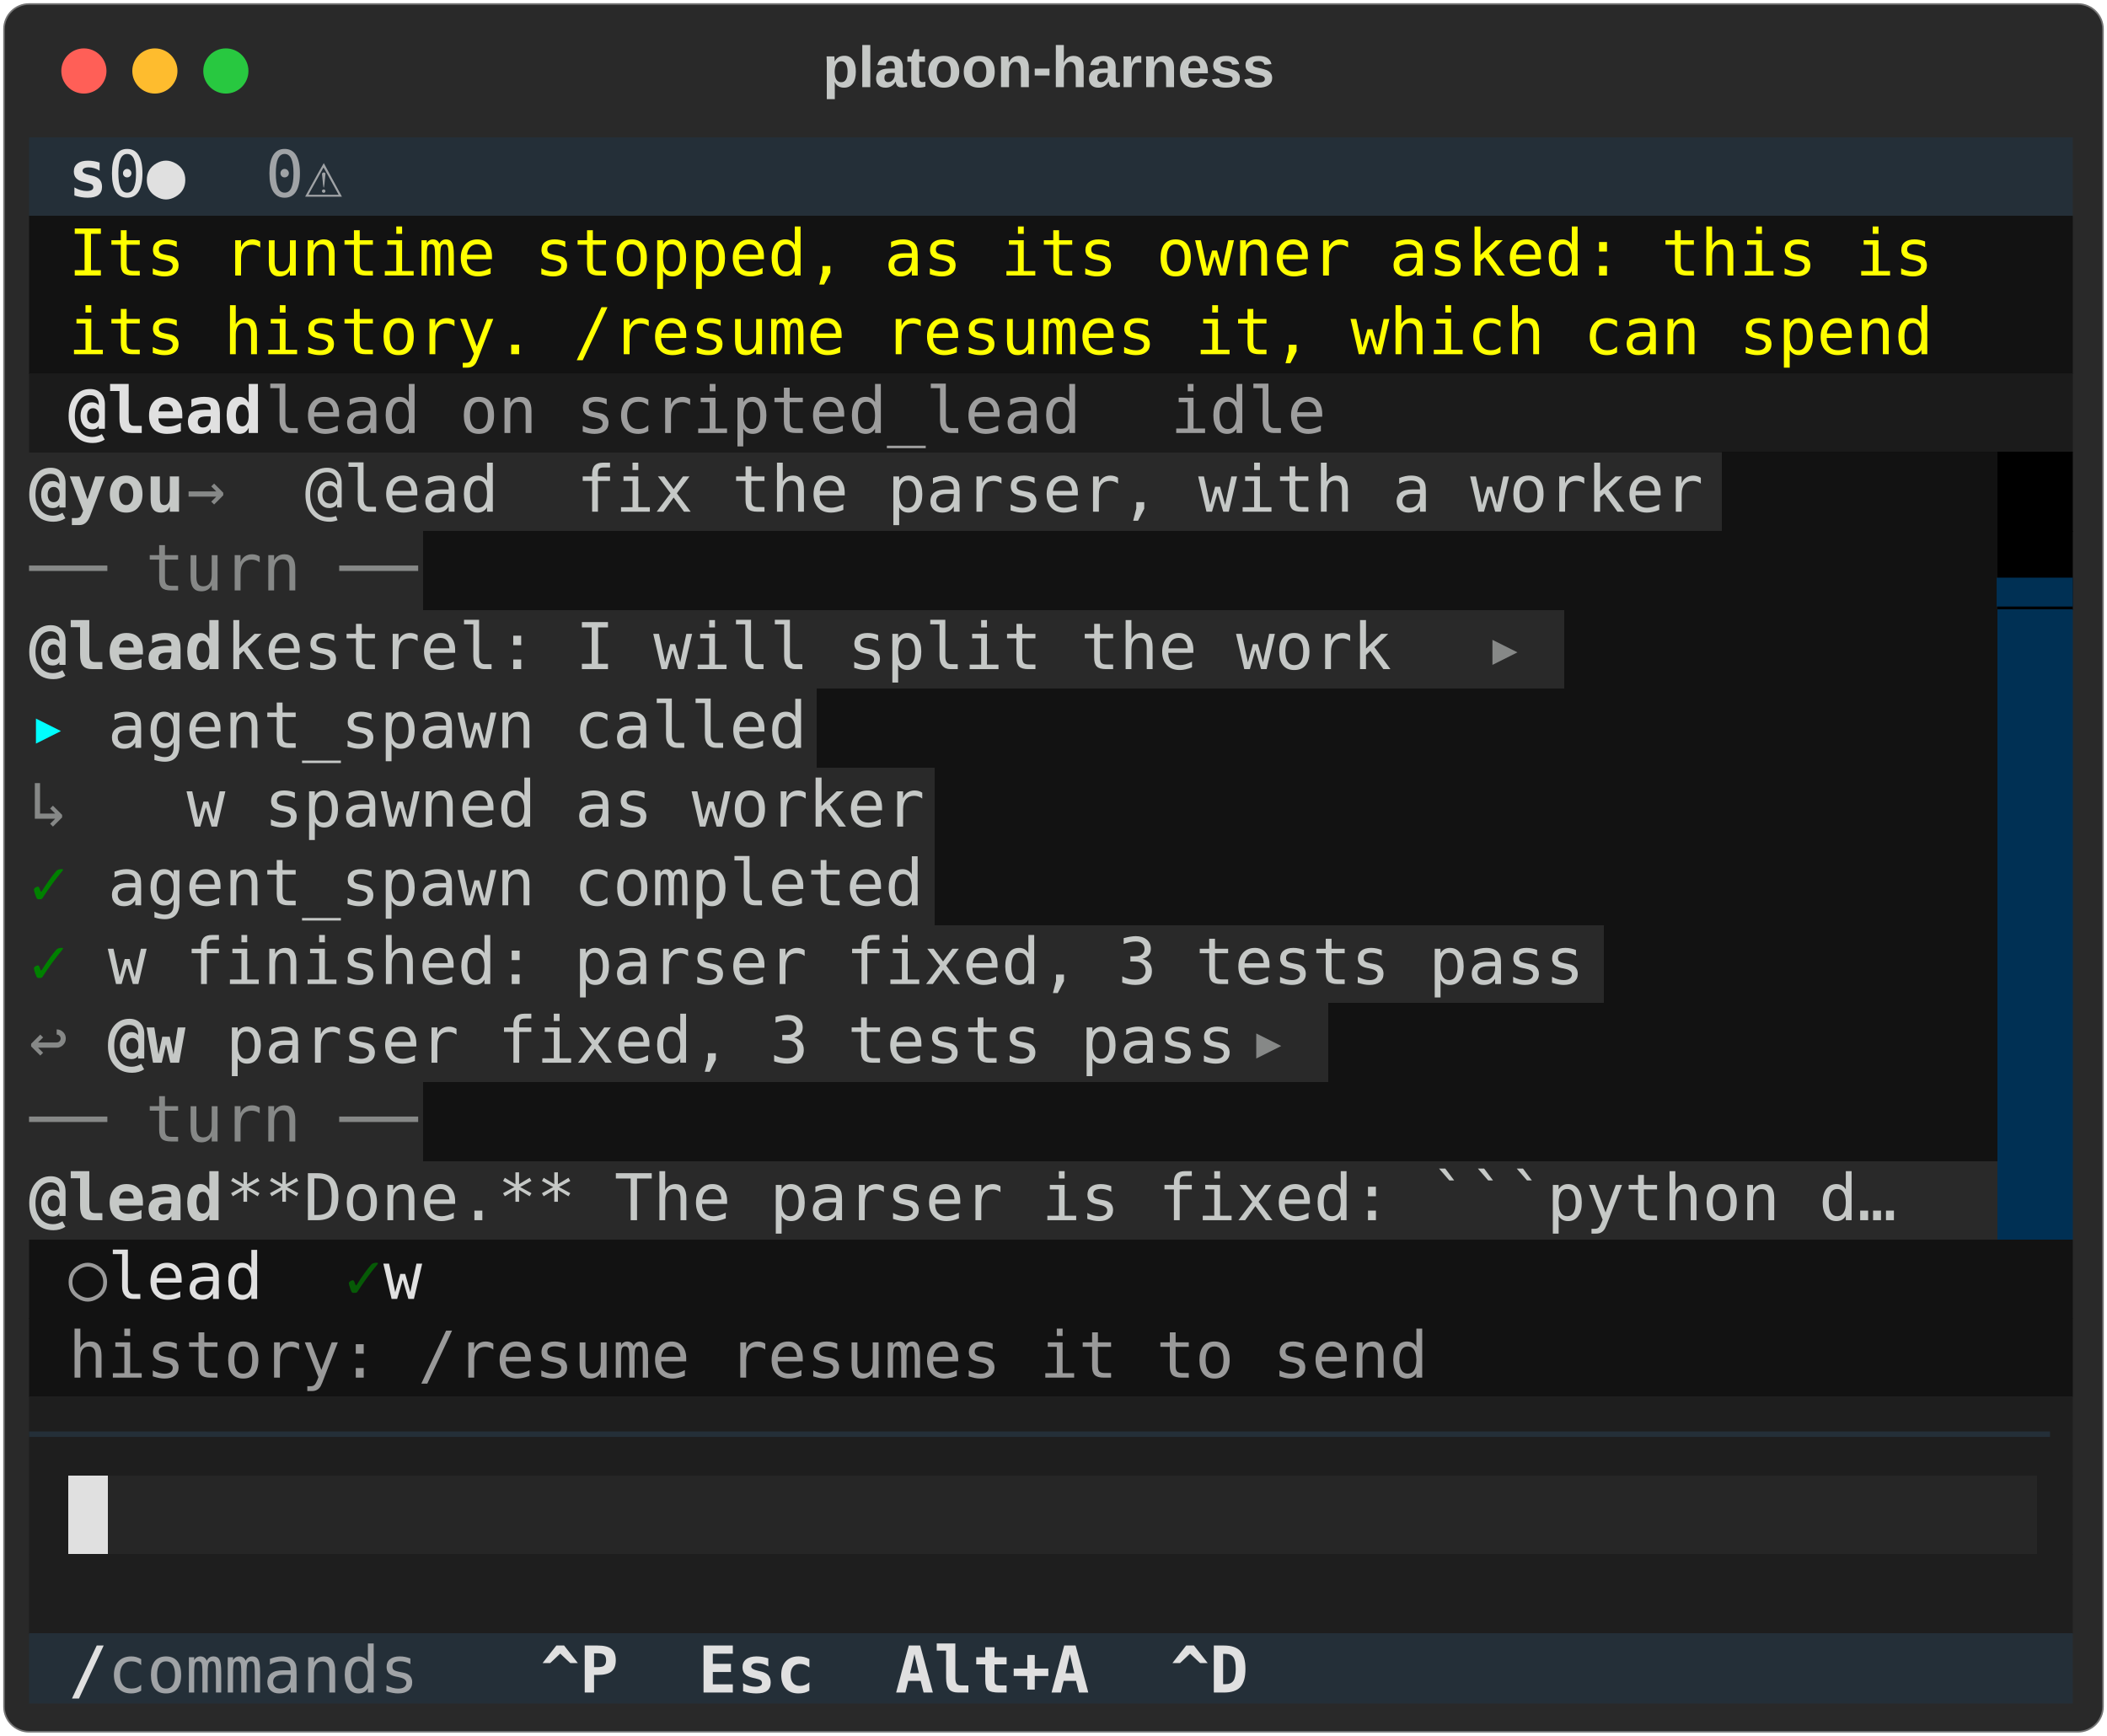
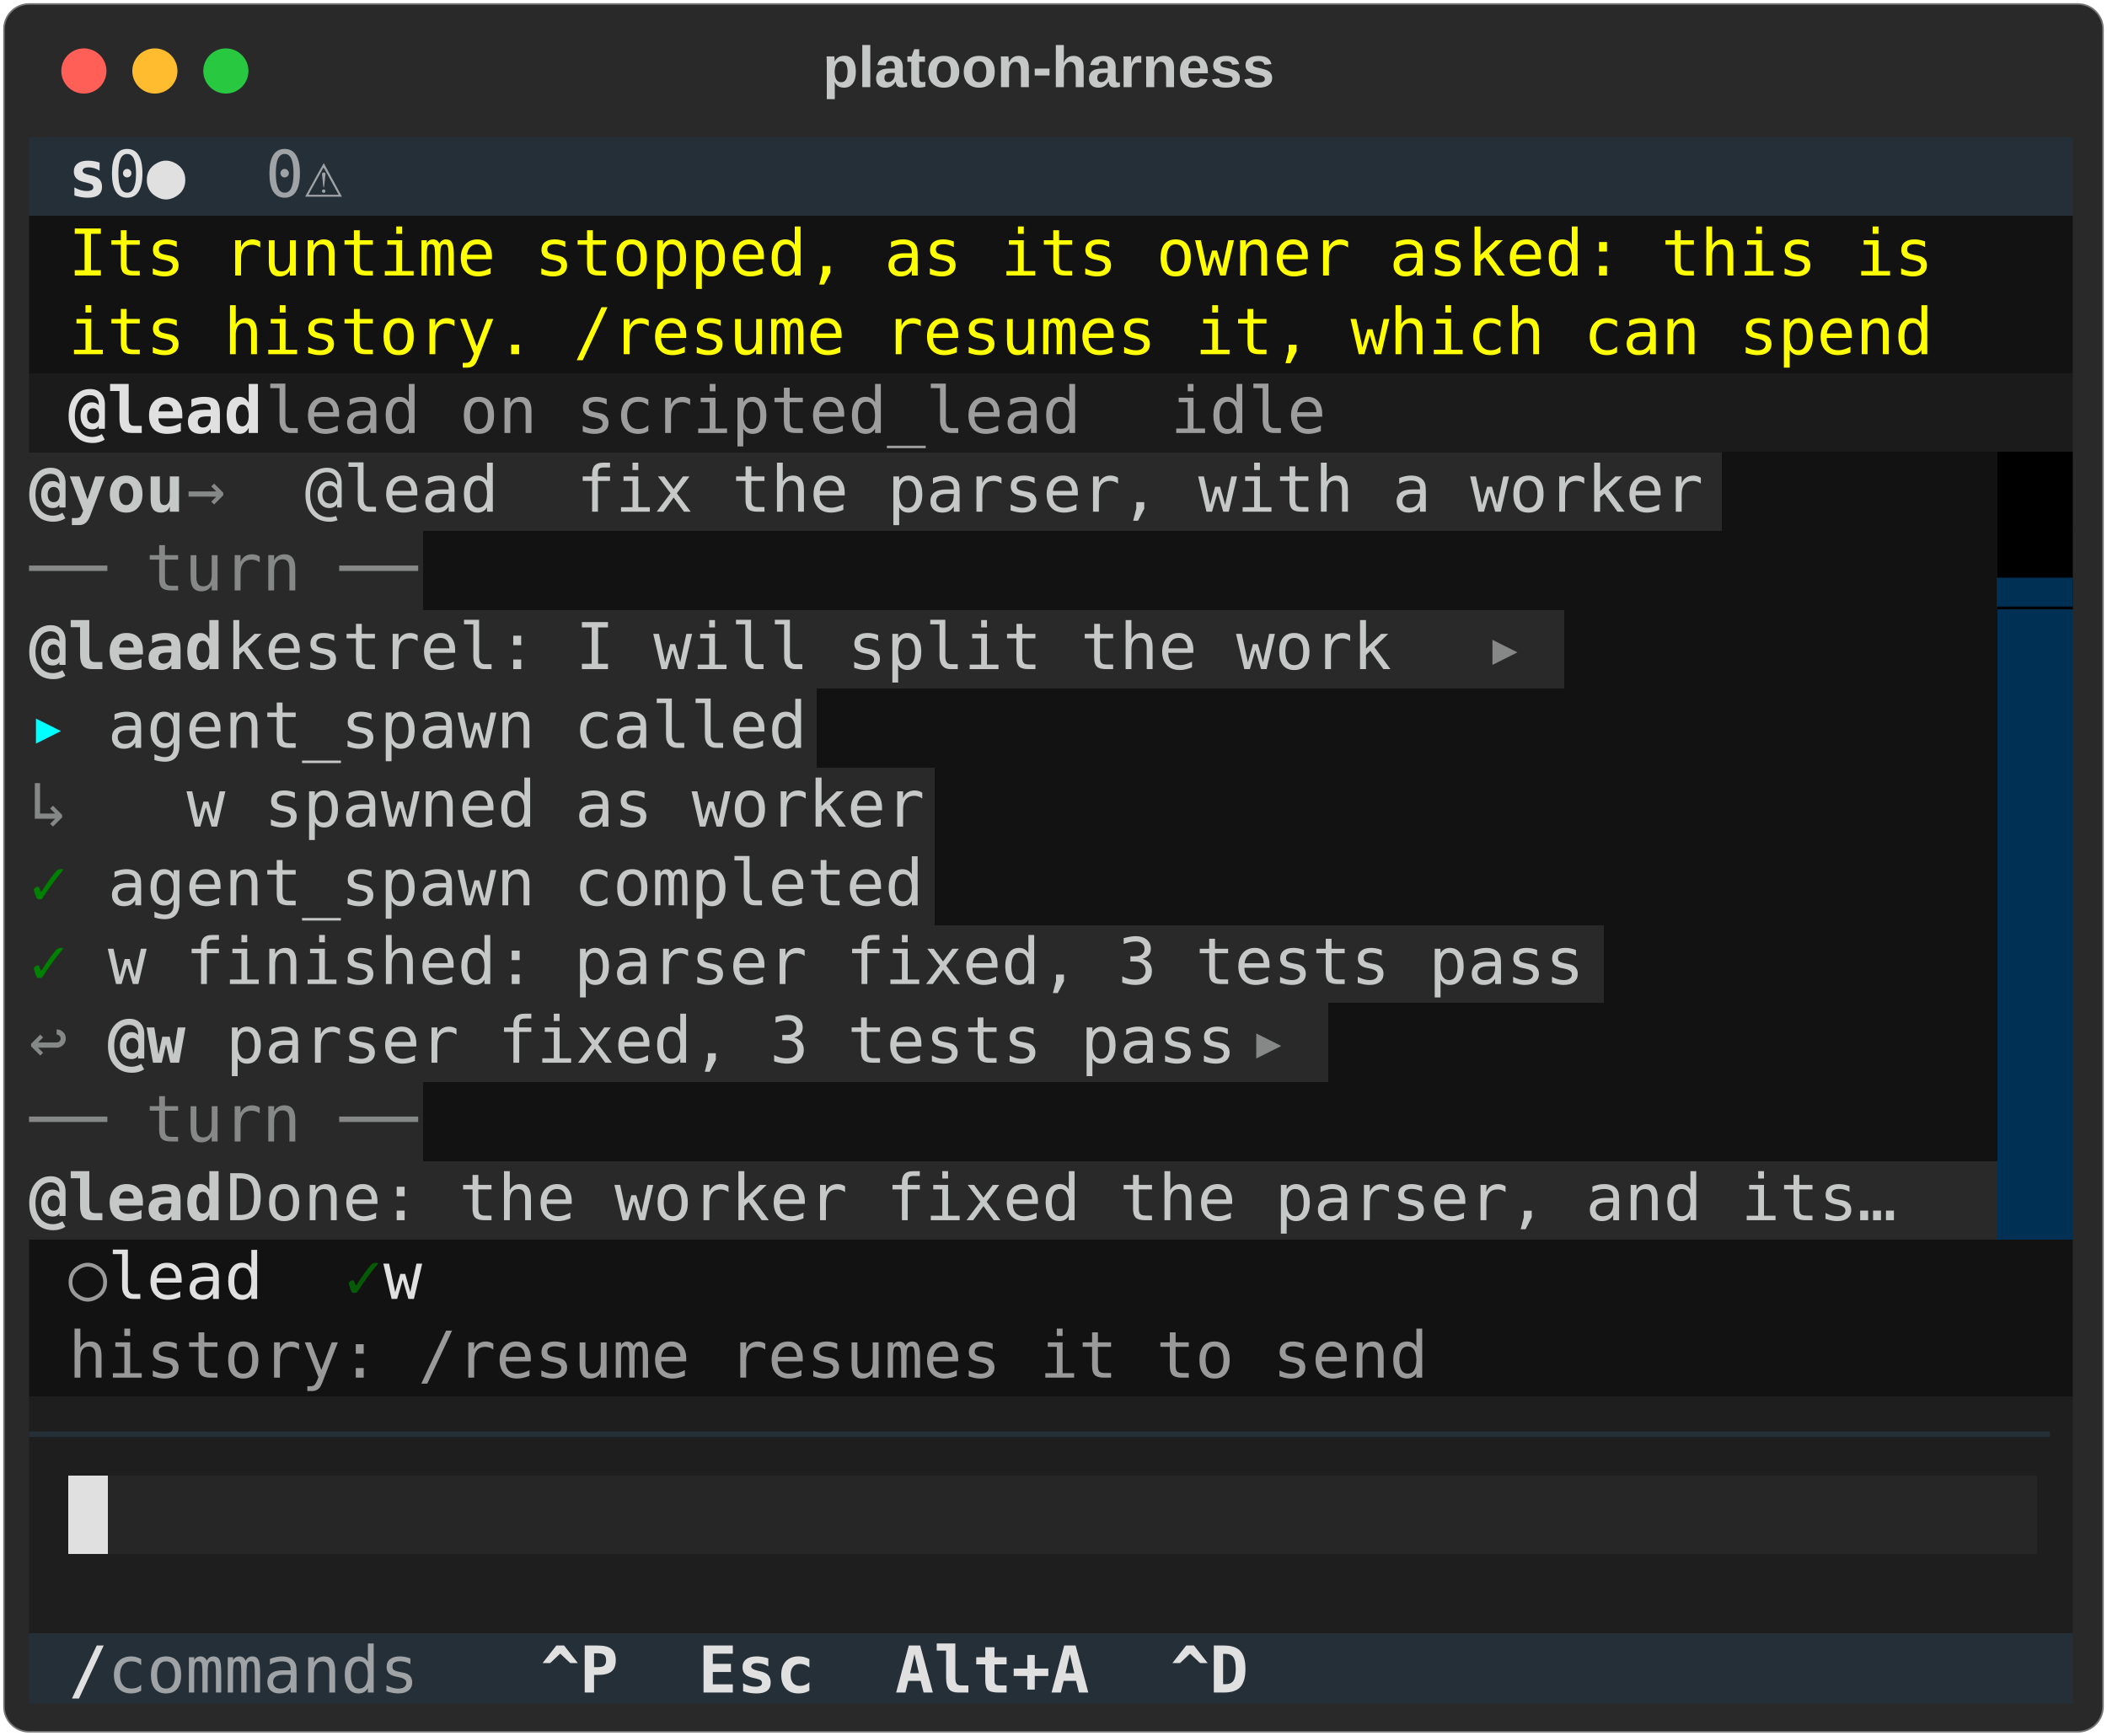
<svg xmlns="http://www.w3.org/2000/svg" class="rich-terminal" viewBox="0 0 653 538.0">
  <style>

    @font-face {
        font-family: "Fira Code";
        src: local("FiraCode-Regular"),
                url("https://cdnjs.cloudflare.com/ajax/libs/firacode/6.2.0/woff2/FiraCode-Regular.woff2") format("woff2"),
                url("https://cdnjs.cloudflare.com/ajax/libs/firacode/6.2.0/woff/FiraCode-Regular.woff") format("woff");
        font-style: normal;
        font-weight: 400;
    }
    @font-face {
        font-family: "Fira Code";
        src: local("FiraCode-Bold"),
                url("https://cdnjs.cloudflare.com/ajax/libs/firacode/6.2.0/woff2/FiraCode-Bold.woff2") format("woff2"),
                url("https://cdnjs.cloudflare.com/ajax/libs/firacode/6.2.0/woff/FiraCode-Bold.woff") format("woff");
        font-style: bold;
        font-weight: 700;
    }

-     .terminal-2327787501-matrix {
+     .terminal-2406430943-matrix {
        font-family: Fira Code, monospace;
        font-size: 20px;
        line-height: 24.4px;
        font-variant-east-asian: full-width;
    }

-     .terminal-2327787501-title {
+     .terminal-2406430943-title {
        font-size: 18px;
        font-weight: bold;
        font-family: arial;
    }

-     .terminal-2327787501-r1 { fill: #c5c8c6 }
- .terminal-2327787501-r2 { fill: #e0e0e0;font-weight: bold }
- .terminal-2327787501-r3 { fill: #e0e0e0 }
- .terminal-2327787501-r4 { fill: #a0a3a6 }
- .terminal-2327787501-r5 { fill: #ffff00 }
- .terminal-2327787501-r6 { fill: #9d9d9d }
- .terminal-2327787501-r7 { fill: #c5c8c6;font-weight: bold }
- .terminal-2327787501-r8 { fill: #868887 }
- .terminal-2327787501-r9 { fill: #003054 }
- .terminal-2327787501-r10 { fill: #121212 }
- .terminal-2327787501-r11 { fill: #00ffff }
- .terminal-2327787501-r12 { fill: #008000 }
- .terminal-2327787501-r13 { fill: #999999 }
- .terminal-2327787501-r14 { fill: #065a06 }
- .terminal-2327787501-r15 { fill: #242f38 }
+     .terminal-2406430943-r1 { fill: #c5c8c6 }
+ .terminal-2406430943-r2 { fill: #e0e0e0;font-weight: bold }
+ .terminal-2406430943-r3 { fill: #e0e0e0 }
+ .terminal-2406430943-r4 { fill: #a0a3a6 }
+ .terminal-2406430943-r5 { fill: #ffff00 }
+ .terminal-2406430943-r6 { fill: #9d9d9d }
+ .terminal-2406430943-r7 { fill: #c5c8c6;font-weight: bold }
+ .terminal-2406430943-r8 { fill: #868887 }
+ .terminal-2406430943-r9 { fill: #003054 }
+ .terminal-2406430943-r10 { fill: #121212 }
+ .terminal-2406430943-r11 { fill: #00ffff }
+ .terminal-2406430943-r12 { fill: #008000 }
+ .terminal-2406430943-r13 { fill: #999999 }
+ .terminal-2406430943-r14 { fill: #065a06 }
+ .terminal-2406430943-r15 { fill: #242f38 }
    </style>
  <defs>
-     <clipPath id="terminal-2327787501-clip-terminal">
+     <clipPath id="terminal-2406430943-clip-terminal">
      <rect x="0" y="0" width="633.4" height="487.0" />
    </clipPath>
-     <clipPath id="terminal-2327787501-line-0">
+     <clipPath id="terminal-2406430943-line-0">
      <rect x="0" y="1.5" width="634.4" height="24.65" />
    </clipPath>
-     <clipPath id="terminal-2327787501-line-1">
+     <clipPath id="terminal-2406430943-line-1">
      <rect x="0" y="25.9" width="634.4" height="24.65" />
    </clipPath>
-     <clipPath id="terminal-2327787501-line-2">
+     <clipPath id="terminal-2406430943-line-2">
      <rect x="0" y="50.3" width="634.4" height="24.65" />
    </clipPath>
-     <clipPath id="terminal-2327787501-line-3">
+     <clipPath id="terminal-2406430943-line-3">
      <rect x="0" y="74.7" width="634.4" height="24.65" />
    </clipPath>
-     <clipPath id="terminal-2327787501-line-4">
+     <clipPath id="terminal-2406430943-line-4">
      <rect x="0" y="99.1" width="634.4" height="24.65" />
    </clipPath>
-     <clipPath id="terminal-2327787501-line-5">
+     <clipPath id="terminal-2406430943-line-5">
      <rect x="0" y="123.5" width="634.4" height="24.65" />
    </clipPath>
-     <clipPath id="terminal-2327787501-line-6">
+     <clipPath id="terminal-2406430943-line-6">
      <rect x="0" y="147.9" width="634.4" height="24.65" />
    </clipPath>
-     <clipPath id="terminal-2327787501-line-7">
+     <clipPath id="terminal-2406430943-line-7">
      <rect x="0" y="172.3" width="634.4" height="24.65" />
    </clipPath>
-     <clipPath id="terminal-2327787501-line-8">
+     <clipPath id="terminal-2406430943-line-8">
      <rect x="0" y="196.7" width="634.4" height="24.65" />
    </clipPath>
-     <clipPath id="terminal-2327787501-line-9">
+     <clipPath id="terminal-2406430943-line-9">
      <rect x="0" y="221.1" width="634.4" height="24.65" />
    </clipPath>
-     <clipPath id="terminal-2327787501-line-10">
+     <clipPath id="terminal-2406430943-line-10">
      <rect x="0" y="245.5" width="634.4" height="24.65" />
    </clipPath>
-     <clipPath id="terminal-2327787501-line-11">
+     <clipPath id="terminal-2406430943-line-11">
      <rect x="0" y="269.9" width="634.4" height="24.65" />
    </clipPath>
-     <clipPath id="terminal-2327787501-line-12">
+     <clipPath id="terminal-2406430943-line-12">
      <rect x="0" y="294.3" width="634.4" height="24.65" />
    </clipPath>
-     <clipPath id="terminal-2327787501-line-13">
+     <clipPath id="terminal-2406430943-line-13">
      <rect x="0" y="318.7" width="634.4" height="24.65" />
    </clipPath>
-     <clipPath id="terminal-2327787501-line-14">
+     <clipPath id="terminal-2406430943-line-14">
      <rect x="0" y="343.1" width="634.4" height="24.65" />
    </clipPath>
-     <clipPath id="terminal-2327787501-line-15">
+     <clipPath id="terminal-2406430943-line-15">
      <rect x="0" y="367.5" width="634.4" height="24.65" />
    </clipPath>
-     <clipPath id="terminal-2327787501-line-16">
+     <clipPath id="terminal-2406430943-line-16">
      <rect x="0" y="391.9" width="634.4" height="24.65" />
    </clipPath>
-     <clipPath id="terminal-2327787501-line-17">
+     <clipPath id="terminal-2406430943-line-17">
      <rect x="0" y="416.3" width="634.4" height="24.65" />
    </clipPath>
-     <clipPath id="terminal-2327787501-line-18">
+     <clipPath id="terminal-2406430943-line-18">
      <rect x="0" y="440.7" width="634.4" height="24.65" />
    </clipPath>
  </defs>
  <rect fill="#292929" stroke="rgba(255,255,255,0.35)" stroke-width="1" x="1" y="1" width="651" height="536" rx="8" />
-   <text class="terminal-2327787501-title" fill="#c5c8c6" text-anchor="middle" x="325" y="27">platoon-harness</text>
+   <text class="terminal-2406430943-title" fill="#c5c8c6" text-anchor="middle" x="325" y="27">platoon-harness</text>
  <g transform="translate(26,22)">
    <circle cx="0" cy="0" r="7" fill="#ff5f57" />
    <circle cx="22" cy="0" r="7" fill="#febc2e" />
    <circle cx="44" cy="0" r="7" fill="#28c840" />
  </g>
-   <g transform="translate(9, 41)" clip-path="url(#terminal-2327787501-clip-terminal)">
+   <g transform="translate(9, 41)" clip-path="url(#terminal-2406430943-clip-terminal)">
    <rect fill="#242f38" x="0" y="1.5" width="12.2" height="24.65" shape-rendering="crispEdges" />
    <rect fill="#242f38" x="12.2" y="1.5" width="12.2" height="24.65" shape-rendering="crispEdges" />
    <rect fill="#242f38" x="24.4" y="1.5" width="48.8" height="24.65" shape-rendering="crispEdges" />
    <rect fill="#242f38" x="73.2" y="1.5" width="24.4" height="24.65" shape-rendering="crispEdges" />
    <rect fill="#242f38" x="97.6" y="1.5" width="536.8" height="24.65" shape-rendering="crispEdges" />
    <rect fill="#121212" x="0" y="25.9" width="12.2" height="24.65" shape-rendering="crispEdges" />
    <rect fill="#121212" x="12.2" y="25.9" width="585.6" height="24.65" shape-rendering="crispEdges" />
    <rect fill="#121212" x="597.8" y="25.9" width="36.6" height="24.65" shape-rendering="crispEdges" />
    <rect fill="#121212" x="0" y="50.3" width="12.2" height="24.65" shape-rendering="crispEdges" />
    <rect fill="#121212" x="12.2" y="50.3" width="585.6" height="24.65" shape-rendering="crispEdges" />
    <rect fill="#121212" x="597.8" y="50.3" width="36.6" height="24.65" shape-rendering="crispEdges" />
    <rect fill="#1b1b1b" x="0" y="74.7" width="12.2" height="24.65" shape-rendering="crispEdges" />
    <rect fill="#1b1b1b" x="12.2" y="74.7" width="61" height="24.65" shape-rendering="crispEdges" />
    <rect fill="#1b1b1b" x="73.2" y="74.7" width="280.6" height="24.65" shape-rendering="crispEdges" />
    <rect fill="#1b1b1b" x="353.8" y="74.7" width="73.2" height="24.65" shape-rendering="crispEdges" />
    <rect fill="#1b1b1b" x="427" y="74.7" width="24.4" height="24.65" shape-rendering="crispEdges" />
    <rect fill="#1b1b1b" x="451.4" y="74.7" width="183" height="24.65" shape-rendering="crispEdges" />
    <rect fill="#121212" x="524.6" y="99.1" width="85.4" height="24.65" shape-rendering="crispEdges" />
    <rect fill="#000000" x="610" y="99.1" width="24.4" height="24.65" shape-rendering="crispEdges" />
    <rect fill="#121212" x="122" y="123.5" width="488" height="24.65" shape-rendering="crispEdges" />
    <rect fill="#000000" x="610" y="123.5" width="24.4" height="24.65" shape-rendering="crispEdges" />
    <rect fill="#121212" x="475.8" y="147.9" width="134.2" height="24.65" shape-rendering="crispEdges" />
    <rect fill="#003054" x="610" y="147.9" width="24.4" height="24.65" shape-rendering="crispEdges" />
    <rect fill="#121212" x="244" y="172.3" width="366" height="24.65" shape-rendering="crispEdges" />
    <rect fill="#003054" x="610" y="172.3" width="24.4" height="24.65" shape-rendering="crispEdges" />
    <rect fill="#121212" x="280.6" y="196.7" width="329.4" height="24.65" shape-rendering="crispEdges" />
    <rect fill="#003054" x="610" y="196.7" width="24.4" height="24.65" shape-rendering="crispEdges" />
    <rect fill="#121212" x="280.6" y="221.1" width="329.4" height="24.65" shape-rendering="crispEdges" />
    <rect fill="#003054" x="610" y="221.1" width="24.4" height="24.65" shape-rendering="crispEdges" />
    <rect fill="#121212" x="488" y="245.5" width="122" height="24.65" shape-rendering="crispEdges" />
    <rect fill="#003054" x="610" y="245.5" width="24.4" height="24.65" shape-rendering="crispEdges" />
    <rect fill="#121212" x="402.6" y="269.9" width="207.4" height="24.65" shape-rendering="crispEdges" />
    <rect fill="#003054" x="610" y="269.9" width="24.4" height="24.65" shape-rendering="crispEdges" />
    <rect fill="#121212" x="122" y="294.3" width="488" height="24.65" shape-rendering="crispEdges" />
    <rect fill="#003054" x="610" y="294.3" width="24.4" height="24.65" shape-rendering="crispEdges" />
    <rect fill="#003054" x="610" y="318.7" width="24.4" height="24.65" shape-rendering="crispEdges" />
    <rect fill="#121212" x="0" y="343.1" width="12.2" height="24.65" shape-rendering="crispEdges" />
    <rect fill="#121212" x="12.2" y="343.1" width="12.2" height="24.65" shape-rendering="crispEdges" />
    <rect fill="#121212" x="24.4" y="343.1" width="73.2" height="24.65" shape-rendering="crispEdges" />
    <rect fill="#121212" x="97.6" y="343.1" width="12.2" height="24.65" shape-rendering="crispEdges" />
    <rect fill="#121212" x="109.8" y="343.1" width="36.6" height="24.65" shape-rendering="crispEdges" />
    <rect fill="#121212" x="146.4" y="343.1" width="488" height="24.65" shape-rendering="crispEdges" />
    <rect fill="#121212" x="0" y="367.5" width="12.2" height="24.65" shape-rendering="crispEdges" />
    <rect fill="#121212" x="12.2" y="367.5" width="427" height="24.65" shape-rendering="crispEdges" />
    <rect fill="#121212" x="439.2" y="367.5" width="195.2" height="24.65" shape-rendering="crispEdges" />
    <rect fill="#1e1e1e" x="0" y="391.9" width="634.4" height="24.65" shape-rendering="crispEdges" />
    <rect fill="#1e1e1e" x="0" y="416.3" width="12.2" height="24.65" shape-rendering="crispEdges" />
    <rect fill="#e0e0e0" x="12.2" y="416.3" width="12.2" height="24.65" shape-rendering="crispEdges" />
    <rect fill="#262626" x="24.4" y="416.3" width="597.8" height="24.65" shape-rendering="crispEdges" />
    <rect fill="#1e1e1e" x="622.2" y="416.3" width="12.2" height="24.65" shape-rendering="crispEdges" />
    <rect fill="#1e1e1e" x="0" y="440.7" width="12.2" height="24.65" shape-rendering="crispEdges" />
    <rect fill="#1e1e1e" x="12.2" y="440.7" width="610" height="24.65" shape-rendering="crispEdges" />
    <rect fill="#1e1e1e" x="622.2" y="440.7" width="12.2" height="24.65" shape-rendering="crispEdges" />
    <rect fill="#242f38" x="0" y="465.1" width="12.2" height="24.65" shape-rendering="crispEdges" />
    <rect fill="#242f38" x="12.2" y="465.1" width="12.2" height="24.65" shape-rendering="crispEdges" />
    <rect fill="#242f38" x="24.4" y="465.1" width="109.8" height="24.65" shape-rendering="crispEdges" />
    <rect fill="#242f38" x="134.2" y="465.1" width="24.4" height="24.65" shape-rendering="crispEdges" />
    <rect fill="#242f38" x="158.6" y="465.1" width="24.4" height="24.65" shape-rendering="crispEdges" />
    <rect fill="#242f38" x="183" y="465.1" width="24.4" height="24.65" shape-rendering="crispEdges" />
    <rect fill="#242f38" x="207.4" y="465.1" width="36.6" height="24.65" shape-rendering="crispEdges" />
    <rect fill="#242f38" x="244" y="465.1" width="24.4" height="24.65" shape-rendering="crispEdges" />
    <rect fill="#242f38" x="268.4" y="465.1" width="61" height="24.65" shape-rendering="crispEdges" />
    <rect fill="#242f38" x="329.4" y="465.1" width="24.4" height="24.65" shape-rendering="crispEdges" />
    <rect fill="#242f38" x="353.8" y="465.1" width="24.4" height="24.65" shape-rendering="crispEdges" />
    <rect fill="#242f38" x="378.2" y="465.1" width="24.4" height="24.65" shape-rendering="crispEdges" />
    <rect fill="#242f38" x="402.6" y="465.1" width="231.8" height="24.65" shape-rendering="crispEdges" />
-     <g class="terminal-2327787501-matrix">
-       <text class="terminal-2327787501-r2" x="12.2" y="20" textLength="12.2" clip-path="url(#terminal-2327787501-line-0)">s</text>
-       <text class="terminal-2327787501-r3" x="24.4" y="20" textLength="48.8" clip-path="url(#terminal-2327787501-line-0)"> 0● </text>
-       <text class="terminal-2327787501-r4" x="73.2" y="20" textLength="24.4" clip-path="url(#terminal-2327787501-line-0)">0⚠</text>
-       <text class="terminal-2327787501-r1" x="634.4" y="20" textLength="12.2" clip-path="url(#terminal-2327787501-line-0)">
- </text>
-       <text class="terminal-2327787501-r5" x="12.2" y="44.4" textLength="585.6" clip-path="url(#terminal-2327787501-line-1)">Its runtime stopped, as its owner asked: this is</text>
-       <text class="terminal-2327787501-r1" x="634.4" y="44.4" textLength="12.2" clip-path="url(#terminal-2327787501-line-1)">
- </text>
-       <text class="terminal-2327787501-r5" x="12.2" y="68.8" textLength="585.6" clip-path="url(#terminal-2327787501-line-2)">its history. /resume resumes it, which can spend</text>
-       <text class="terminal-2327787501-r1" x="634.4" y="68.8" textLength="12.2" clip-path="url(#terminal-2327787501-line-2)">
- </text>
-       <text class="terminal-2327787501-r2" x="12.2" y="93.2" textLength="61" clip-path="url(#terminal-2327787501-line-3)">@lead</text>
-       <text class="terminal-2327787501-r6" x="73.2" y="93.2" textLength="280.6" clip-path="url(#terminal-2327787501-line-3)">  lead on scripted_lead</text>
-       <text class="terminal-2327787501-r6" x="353.8" y="93.2" textLength="73.2" clip-path="url(#terminal-2327787501-line-3)">  idle</text>
-       <text class="terminal-2327787501-r1" x="634.4" y="93.2" textLength="12.2" clip-path="url(#terminal-2327787501-line-3)">
- </text>
-       <text class="terminal-2327787501-r7" x="0" y="117.6" textLength="48.8" clip-path="url(#terminal-2327787501-line-4)">@you</text>
-       <text class="terminal-2327787501-r8" x="48.8" y="117.6" textLength="36.6" clip-path="url(#terminal-2327787501-line-4)"> → </text>
-       <text class="terminal-2327787501-r1" x="85.4" y="117.6" textLength="439.2" clip-path="url(#terminal-2327787501-line-4)">@lead  fix the parser, with a worker</text>
-       <text class="terminal-2327787501-r1" x="634.4" y="117.6" textLength="12.2" clip-path="url(#terminal-2327787501-line-4)">
- </text>
-       <text class="terminal-2327787501-r8" x="0" y="142" textLength="122" clip-path="url(#terminal-2327787501-line-5)">── turn ──</text>
-       <text class="terminal-2327787501-r9" x="610" y="142" textLength="24.4" clip-path="url(#terminal-2327787501-line-5)">▃▃</text>
-       <text class="terminal-2327787501-r1" x="634.4" y="142" textLength="12.2" clip-path="url(#terminal-2327787501-line-5)">
- </text>
-       <text class="terminal-2327787501-r7" x="0" y="166.4" textLength="61" clip-path="url(#terminal-2327787501-line-6)">@lead</text>
-       <text class="terminal-2327787501-r1" x="61" y="166.4" textLength="390.4" clip-path="url(#terminal-2327787501-line-6)">  kestrel: I will split the work</text>
-       <text class="terminal-2327787501-r8" x="451.4" y="166.4" textLength="24.4" clip-path="url(#terminal-2327787501-line-6)"> ▸</text>
-       <text class="terminal-2327787501-r1" x="634.4" y="166.4" textLength="12.2" clip-path="url(#terminal-2327787501-line-6)">
- </text>
-       <text class="terminal-2327787501-r11" x="0" y="190.8" textLength="24.4" clip-path="url(#terminal-2327787501-line-7)">▸ </text>
-       <text class="terminal-2327787501-r1" x="24.4" y="190.8" textLength="219.6" clip-path="url(#terminal-2327787501-line-7)">agent_spawn called</text>
-       <text class="terminal-2327787501-r1" x="634.4" y="190.8" textLength="12.2" clip-path="url(#terminal-2327787501-line-7)">
- </text>
-       <text class="terminal-2327787501-r8" x="0" y="215.2" textLength="48.8" clip-path="url(#terminal-2327787501-line-8)">  ↳ </text>
-       <text class="terminal-2327787501-r1" x="48.8" y="215.2" textLength="231.8" clip-path="url(#terminal-2327787501-line-8)">w spawned as worker</text>
-       <text class="terminal-2327787501-r1" x="634.4" y="215.2" textLength="12.2" clip-path="url(#terminal-2327787501-line-8)">
- </text>
-       <text class="terminal-2327787501-r12" x="0" y="239.6" textLength="24.4" clip-path="url(#terminal-2327787501-line-9)">✓ </text>
-       <text class="terminal-2327787501-r1" x="24.4" y="239.6" textLength="256.2" clip-path="url(#terminal-2327787501-line-9)">agent_spawn completed</text>
-       <text class="terminal-2327787501-r1" x="634.4" y="239.6" textLength="12.2" clip-path="url(#terminal-2327787501-line-9)">
- </text>
-       <text class="terminal-2327787501-r12" x="0" y="264" textLength="24.4" clip-path="url(#terminal-2327787501-line-10)">✓ </text>
-       <text class="terminal-2327787501-r1" x="24.4" y="264" textLength="463.6" clip-path="url(#terminal-2327787501-line-10)">w finished: parser fixed, 3 tests pass</text>
-       <text class="terminal-2327787501-r1" x="634.4" y="264" textLength="12.2" clip-path="url(#terminal-2327787501-line-10)">
- </text>
-       <text class="terminal-2327787501-r8" x="0" y="288.4" textLength="24.4" clip-path="url(#terminal-2327787501-line-11)">↩ </text>
-       <text class="terminal-2327787501-r7" x="24.4" y="288.4" textLength="36.6" clip-path="url(#terminal-2327787501-line-11)">@w </text>
-       <text class="terminal-2327787501-r1" x="61" y="288.4" textLength="317.2" clip-path="url(#terminal-2327787501-line-11)">parser fixed, 3 tests pass</text>
-       <text class="terminal-2327787501-r8" x="378.2" y="288.4" textLength="24.4" clip-path="url(#terminal-2327787501-line-11)"> ▸</text>
-       <text class="terminal-2327787501-r1" x="634.4" y="288.4" textLength="12.2" clip-path="url(#terminal-2327787501-line-11)">
- </text>
-       <text class="terminal-2327787501-r8" x="0" y="312.8" textLength="122" clip-path="url(#terminal-2327787501-line-12)">── turn ──</text>
-       <text class="terminal-2327787501-r1" x="634.4" y="312.8" textLength="12.2" clip-path="url(#terminal-2327787501-line-12)">
- </text>
-       <text class="terminal-2327787501-r7" x="0" y="337.2" textLength="61" clip-path="url(#terminal-2327787501-line-13)">@lead</text>
-       <text class="terminal-2327787501-r1" x="61" y="337.2" textLength="549" clip-path="url(#terminal-2327787501-line-13)">  **Done.** The parser is fixed: ```python d…</text>
-       <text class="terminal-2327787501-r1" x="634.4" y="337.2" textLength="12.2" clip-path="url(#terminal-2327787501-line-13)">
- </text>
-       <text class="terminal-2327787501-r13" x="12.2" y="361.6" textLength="12.2" clip-path="url(#terminal-2327787501-line-14)">○</text>
-       <text class="terminal-2327787501-r3" x="24.4" y="361.6" textLength="73.2" clip-path="url(#terminal-2327787501-line-14)">lead  </text>
-       <text class="terminal-2327787501-r14" x="97.6" y="361.6" textLength="12.2" clip-path="url(#terminal-2327787501-line-14)">✓</text>
-       <text class="terminal-2327787501-r3" x="109.8" y="361.6" textLength="36.6" clip-path="url(#terminal-2327787501-line-14)">w  </text>
-       <text class="terminal-2327787501-r1" x="634.4" y="361.6" textLength="12.2" clip-path="url(#terminal-2327787501-line-14)">
- </text>
-       <text class="terminal-2327787501-r13" x="12.2" y="386" textLength="427" clip-path="url(#terminal-2327787501-line-15)">history: /resume resumes it to send</text>
-       <text class="terminal-2327787501-r1" x="634.4" y="386" textLength="12.2" clip-path="url(#terminal-2327787501-line-15)">
- </text>
-       <text class="terminal-2327787501-r15" x="0" y="410.4" textLength="634.4" clip-path="url(#terminal-2327787501-line-16)">────────────────────────────────────────────────────</text>
-       <text class="terminal-2327787501-r1" x="634.4" y="410.4" textLength="12.2" clip-path="url(#terminal-2327787501-line-16)">
- </text>
-       <text class="terminal-2327787501-r1" x="634.4" y="434.8" textLength="12.2" clip-path="url(#terminal-2327787501-line-17)">
- </text>
-       <text class="terminal-2327787501-r1" x="634.4" y="459.2" textLength="12.2" clip-path="url(#terminal-2327787501-line-18)">
- </text>
-       <text class="terminal-2327787501-r2" x="12.2" y="483.6" textLength="12.2" clip-path="url(#terminal-2327787501-line-19)">/</text>
-       <text class="terminal-2327787501-r4" x="24.4" y="483.6" textLength="109.8" clip-path="url(#terminal-2327787501-line-19)"> commands</text>
-       <text class="terminal-2327787501-r2" x="158.6" y="483.6" textLength="24.4" clip-path="url(#terminal-2327787501-line-19)">^P</text>
-       <text class="terminal-2327787501-r2" x="207.4" y="483.6" textLength="36.6" clip-path="url(#terminal-2327787501-line-19)">Esc</text>
-       <text class="terminal-2327787501-r2" x="268.4" y="483.6" textLength="61" clip-path="url(#terminal-2327787501-line-19)">Alt+A</text>
-       <text class="terminal-2327787501-r2" x="353.8" y="483.6" textLength="24.4" clip-path="url(#terminal-2327787501-line-19)">^D</text>
+     <g class="terminal-2406430943-matrix">
+       <text class="terminal-2406430943-r2" x="12.2" y="20" textLength="12.2" clip-path="url(#terminal-2406430943-line-0)">s</text>
+       <text class="terminal-2406430943-r3" x="24.4" y="20" textLength="48.8" clip-path="url(#terminal-2406430943-line-0)"> 0● </text>
+       <text class="terminal-2406430943-r4" x="73.2" y="20" textLength="24.4" clip-path="url(#terminal-2406430943-line-0)">0⚠</text>
+       <text class="terminal-2406430943-r1" x="634.4" y="20" textLength="12.2" clip-path="url(#terminal-2406430943-line-0)">
+ </text>
+       <text class="terminal-2406430943-r5" x="12.2" y="44.4" textLength="585.6" clip-path="url(#terminal-2406430943-line-1)">Its runtime stopped, as its owner asked: this is</text>
+       <text class="terminal-2406430943-r1" x="634.4" y="44.4" textLength="12.2" clip-path="url(#terminal-2406430943-line-1)">
+ </text>
+       <text class="terminal-2406430943-r5" x="12.2" y="68.8" textLength="585.6" clip-path="url(#terminal-2406430943-line-2)">its history. /resume resumes it, which can spend</text>
+       <text class="terminal-2406430943-r1" x="634.4" y="68.8" textLength="12.2" clip-path="url(#terminal-2406430943-line-2)">
+ </text>
+       <text class="terminal-2406430943-r2" x="12.2" y="93.2" textLength="61" clip-path="url(#terminal-2406430943-line-3)">@lead</text>
+       <text class="terminal-2406430943-r6" x="73.2" y="93.2" textLength="280.6" clip-path="url(#terminal-2406430943-line-3)">  lead on scripted_lead</text>
+       <text class="terminal-2406430943-r6" x="353.8" y="93.2" textLength="73.2" clip-path="url(#terminal-2406430943-line-3)">  idle</text>
+       <text class="terminal-2406430943-r1" x="634.4" y="93.2" textLength="12.2" clip-path="url(#terminal-2406430943-line-3)">
+ </text>
+       <text class="terminal-2406430943-r7" x="0" y="117.6" textLength="48.8" clip-path="url(#terminal-2406430943-line-4)">@you</text>
+       <text class="terminal-2406430943-r8" x="48.8" y="117.6" textLength="36.6" clip-path="url(#terminal-2406430943-line-4)"> → </text>
+       <text class="terminal-2406430943-r1" x="85.4" y="117.6" textLength="439.2" clip-path="url(#terminal-2406430943-line-4)">@lead  fix the parser, with a worker</text>
+       <text class="terminal-2406430943-r1" x="634.4" y="117.6" textLength="12.2" clip-path="url(#terminal-2406430943-line-4)">
+ </text>
+       <text class="terminal-2406430943-r8" x="0" y="142" textLength="122" clip-path="url(#terminal-2406430943-line-5)">── turn ──</text>
+       <text class="terminal-2406430943-r9" x="610" y="142" textLength="24.4" clip-path="url(#terminal-2406430943-line-5)">▃▃</text>
+       <text class="terminal-2406430943-r1" x="634.4" y="142" textLength="12.2" clip-path="url(#terminal-2406430943-line-5)">
+ </text>
+       <text class="terminal-2406430943-r7" x="0" y="166.4" textLength="61" clip-path="url(#terminal-2406430943-line-6)">@lead</text>
+       <text class="terminal-2406430943-r1" x="61" y="166.4" textLength="390.4" clip-path="url(#terminal-2406430943-line-6)">  kestrel: I will split the work</text>
+       <text class="terminal-2406430943-r8" x="451.4" y="166.4" textLength="24.4" clip-path="url(#terminal-2406430943-line-6)"> ▸</text>
+       <text class="terminal-2406430943-r1" x="634.4" y="166.4" textLength="12.2" clip-path="url(#terminal-2406430943-line-6)">
+ </text>
+       <text class="terminal-2406430943-r11" x="0" y="190.8" textLength="24.4" clip-path="url(#terminal-2406430943-line-7)">▸ </text>
+       <text class="terminal-2406430943-r1" x="24.4" y="190.8" textLength="219.6" clip-path="url(#terminal-2406430943-line-7)">agent_spawn called</text>
+       <text class="terminal-2406430943-r1" x="634.4" y="190.8" textLength="12.2" clip-path="url(#terminal-2406430943-line-7)">
+ </text>
+       <text class="terminal-2406430943-r8" x="0" y="215.2" textLength="48.8" clip-path="url(#terminal-2406430943-line-8)">  ↳ </text>
+       <text class="terminal-2406430943-r1" x="48.8" y="215.2" textLength="231.8" clip-path="url(#terminal-2406430943-line-8)">w spawned as worker</text>
+       <text class="terminal-2406430943-r1" x="634.4" y="215.2" textLength="12.2" clip-path="url(#terminal-2406430943-line-8)">
+ </text>
+       <text class="terminal-2406430943-r12" x="0" y="239.6" textLength="24.4" clip-path="url(#terminal-2406430943-line-9)">✓ </text>
+       <text class="terminal-2406430943-r1" x="24.4" y="239.6" textLength="256.2" clip-path="url(#terminal-2406430943-line-9)">agent_spawn completed</text>
+       <text class="terminal-2406430943-r1" x="634.4" y="239.6" textLength="12.2" clip-path="url(#terminal-2406430943-line-9)">
+ </text>
+       <text class="terminal-2406430943-r12" x="0" y="264" textLength="24.4" clip-path="url(#terminal-2406430943-line-10)">✓ </text>
+       <text class="terminal-2406430943-r1" x="24.4" y="264" textLength="463.6" clip-path="url(#terminal-2406430943-line-10)">w finished: parser fixed, 3 tests pass</text>
+       <text class="terminal-2406430943-r1" x="634.4" y="264" textLength="12.2" clip-path="url(#terminal-2406430943-line-10)">
+ </text>
+       <text class="terminal-2406430943-r8" x="0" y="288.4" textLength="24.4" clip-path="url(#terminal-2406430943-line-11)">↩ </text>
+       <text class="terminal-2406430943-r7" x="24.4" y="288.4" textLength="36.6" clip-path="url(#terminal-2406430943-line-11)">@w </text>
+       <text class="terminal-2406430943-r1" x="61" y="288.4" textLength="317.2" clip-path="url(#terminal-2406430943-line-11)">parser fixed, 3 tests pass</text>
+       <text class="terminal-2406430943-r8" x="378.2" y="288.4" textLength="24.4" clip-path="url(#terminal-2406430943-line-11)"> ▸</text>
+       <text class="terminal-2406430943-r1" x="634.4" y="288.4" textLength="12.2" clip-path="url(#terminal-2406430943-line-11)">
+ </text>
+       <text class="terminal-2406430943-r8" x="0" y="312.8" textLength="122" clip-path="url(#terminal-2406430943-line-12)">── turn ──</text>
+       <text class="terminal-2406430943-r1" x="634.4" y="312.8" textLength="12.2" clip-path="url(#terminal-2406430943-line-12)">
+ </text>
+       <text class="terminal-2406430943-r7" x="0" y="337.2" textLength="61" clip-path="url(#terminal-2406430943-line-13)">@lead</text>
+       <text class="terminal-2406430943-r1" x="61" y="337.2" textLength="549" clip-path="url(#terminal-2406430943-line-13)">  Done: the worker fixed the parser, and its…</text>
+       <text class="terminal-2406430943-r1" x="634.4" y="337.2" textLength="12.2" clip-path="url(#terminal-2406430943-line-13)">
+ </text>
+       <text class="terminal-2406430943-r13" x="12.2" y="361.6" textLength="12.2" clip-path="url(#terminal-2406430943-line-14)">○</text>
+       <text class="terminal-2406430943-r3" x="24.4" y="361.6" textLength="73.2" clip-path="url(#terminal-2406430943-line-14)">lead  </text>
+       <text class="terminal-2406430943-r14" x="97.6" y="361.6" textLength="12.2" clip-path="url(#terminal-2406430943-line-14)">✓</text>
+       <text class="terminal-2406430943-r3" x="109.8" y="361.6" textLength="36.6" clip-path="url(#terminal-2406430943-line-14)">w  </text>
+       <text class="terminal-2406430943-r1" x="634.4" y="361.6" textLength="12.2" clip-path="url(#terminal-2406430943-line-14)">
+ </text>
+       <text class="terminal-2406430943-r13" x="12.2" y="386" textLength="427" clip-path="url(#terminal-2406430943-line-15)">history: /resume resumes it to send</text>
+       <text class="terminal-2406430943-r1" x="634.4" y="386" textLength="12.2" clip-path="url(#terminal-2406430943-line-15)">
+ </text>
+       <text class="terminal-2406430943-r15" x="0" y="410.4" textLength="634.4" clip-path="url(#terminal-2406430943-line-16)">────────────────────────────────────────────────────</text>
+       <text class="terminal-2406430943-r1" x="634.4" y="410.4" textLength="12.2" clip-path="url(#terminal-2406430943-line-16)">
+ </text>
+       <text class="terminal-2406430943-r1" x="634.4" y="434.8" textLength="12.2" clip-path="url(#terminal-2406430943-line-17)">
+ </text>
+       <text class="terminal-2406430943-r1" x="634.4" y="459.2" textLength="12.2" clip-path="url(#terminal-2406430943-line-18)">
+ </text>
+       <text class="terminal-2406430943-r2" x="12.2" y="483.6" textLength="12.2" clip-path="url(#terminal-2406430943-line-19)">/</text>
+       <text class="terminal-2406430943-r4" x="24.4" y="483.6" textLength="109.8" clip-path="url(#terminal-2406430943-line-19)"> commands</text>
+       <text class="terminal-2406430943-r2" x="158.6" y="483.6" textLength="24.4" clip-path="url(#terminal-2406430943-line-19)">^P</text>
+       <text class="terminal-2406430943-r2" x="207.4" y="483.6" textLength="36.6" clip-path="url(#terminal-2406430943-line-19)">Esc</text>
+       <text class="terminal-2406430943-r2" x="268.4" y="483.6" textLength="61" clip-path="url(#terminal-2406430943-line-19)">Alt+A</text>
+       <text class="terminal-2406430943-r2" x="353.8" y="483.6" textLength="24.4" clip-path="url(#terminal-2406430943-line-19)">^D</text>
    </g>
  </g>
</svg>
